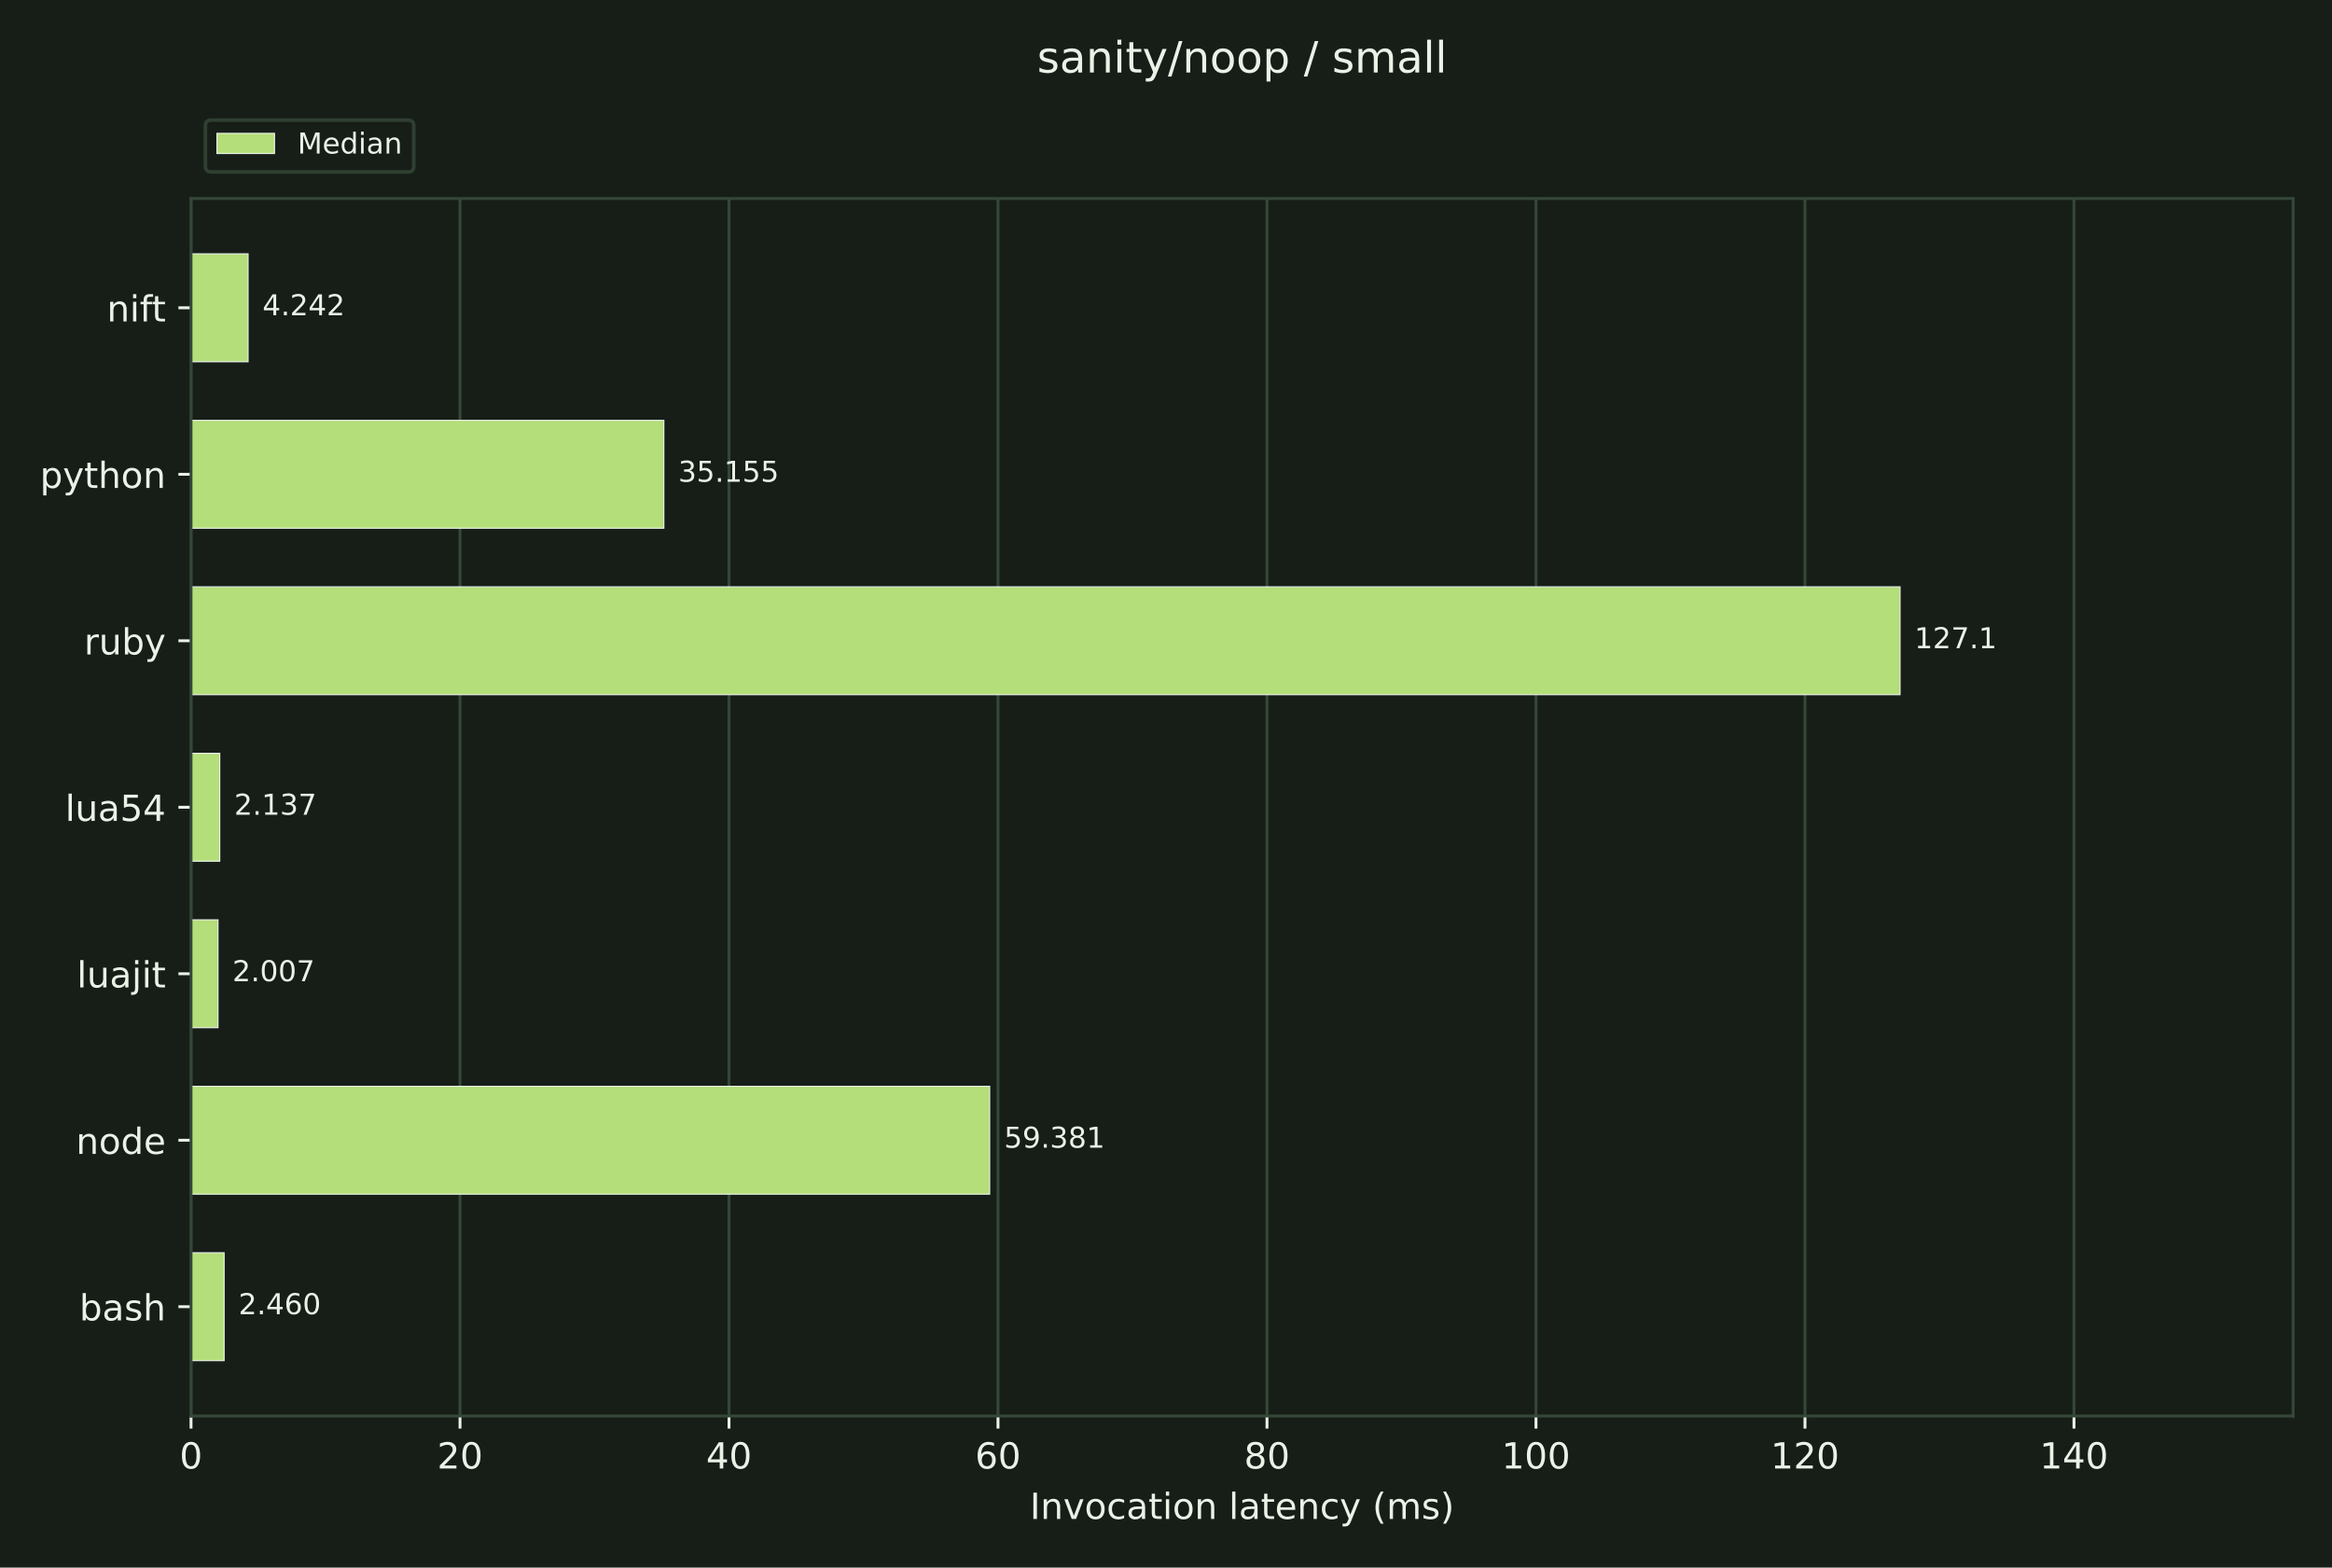
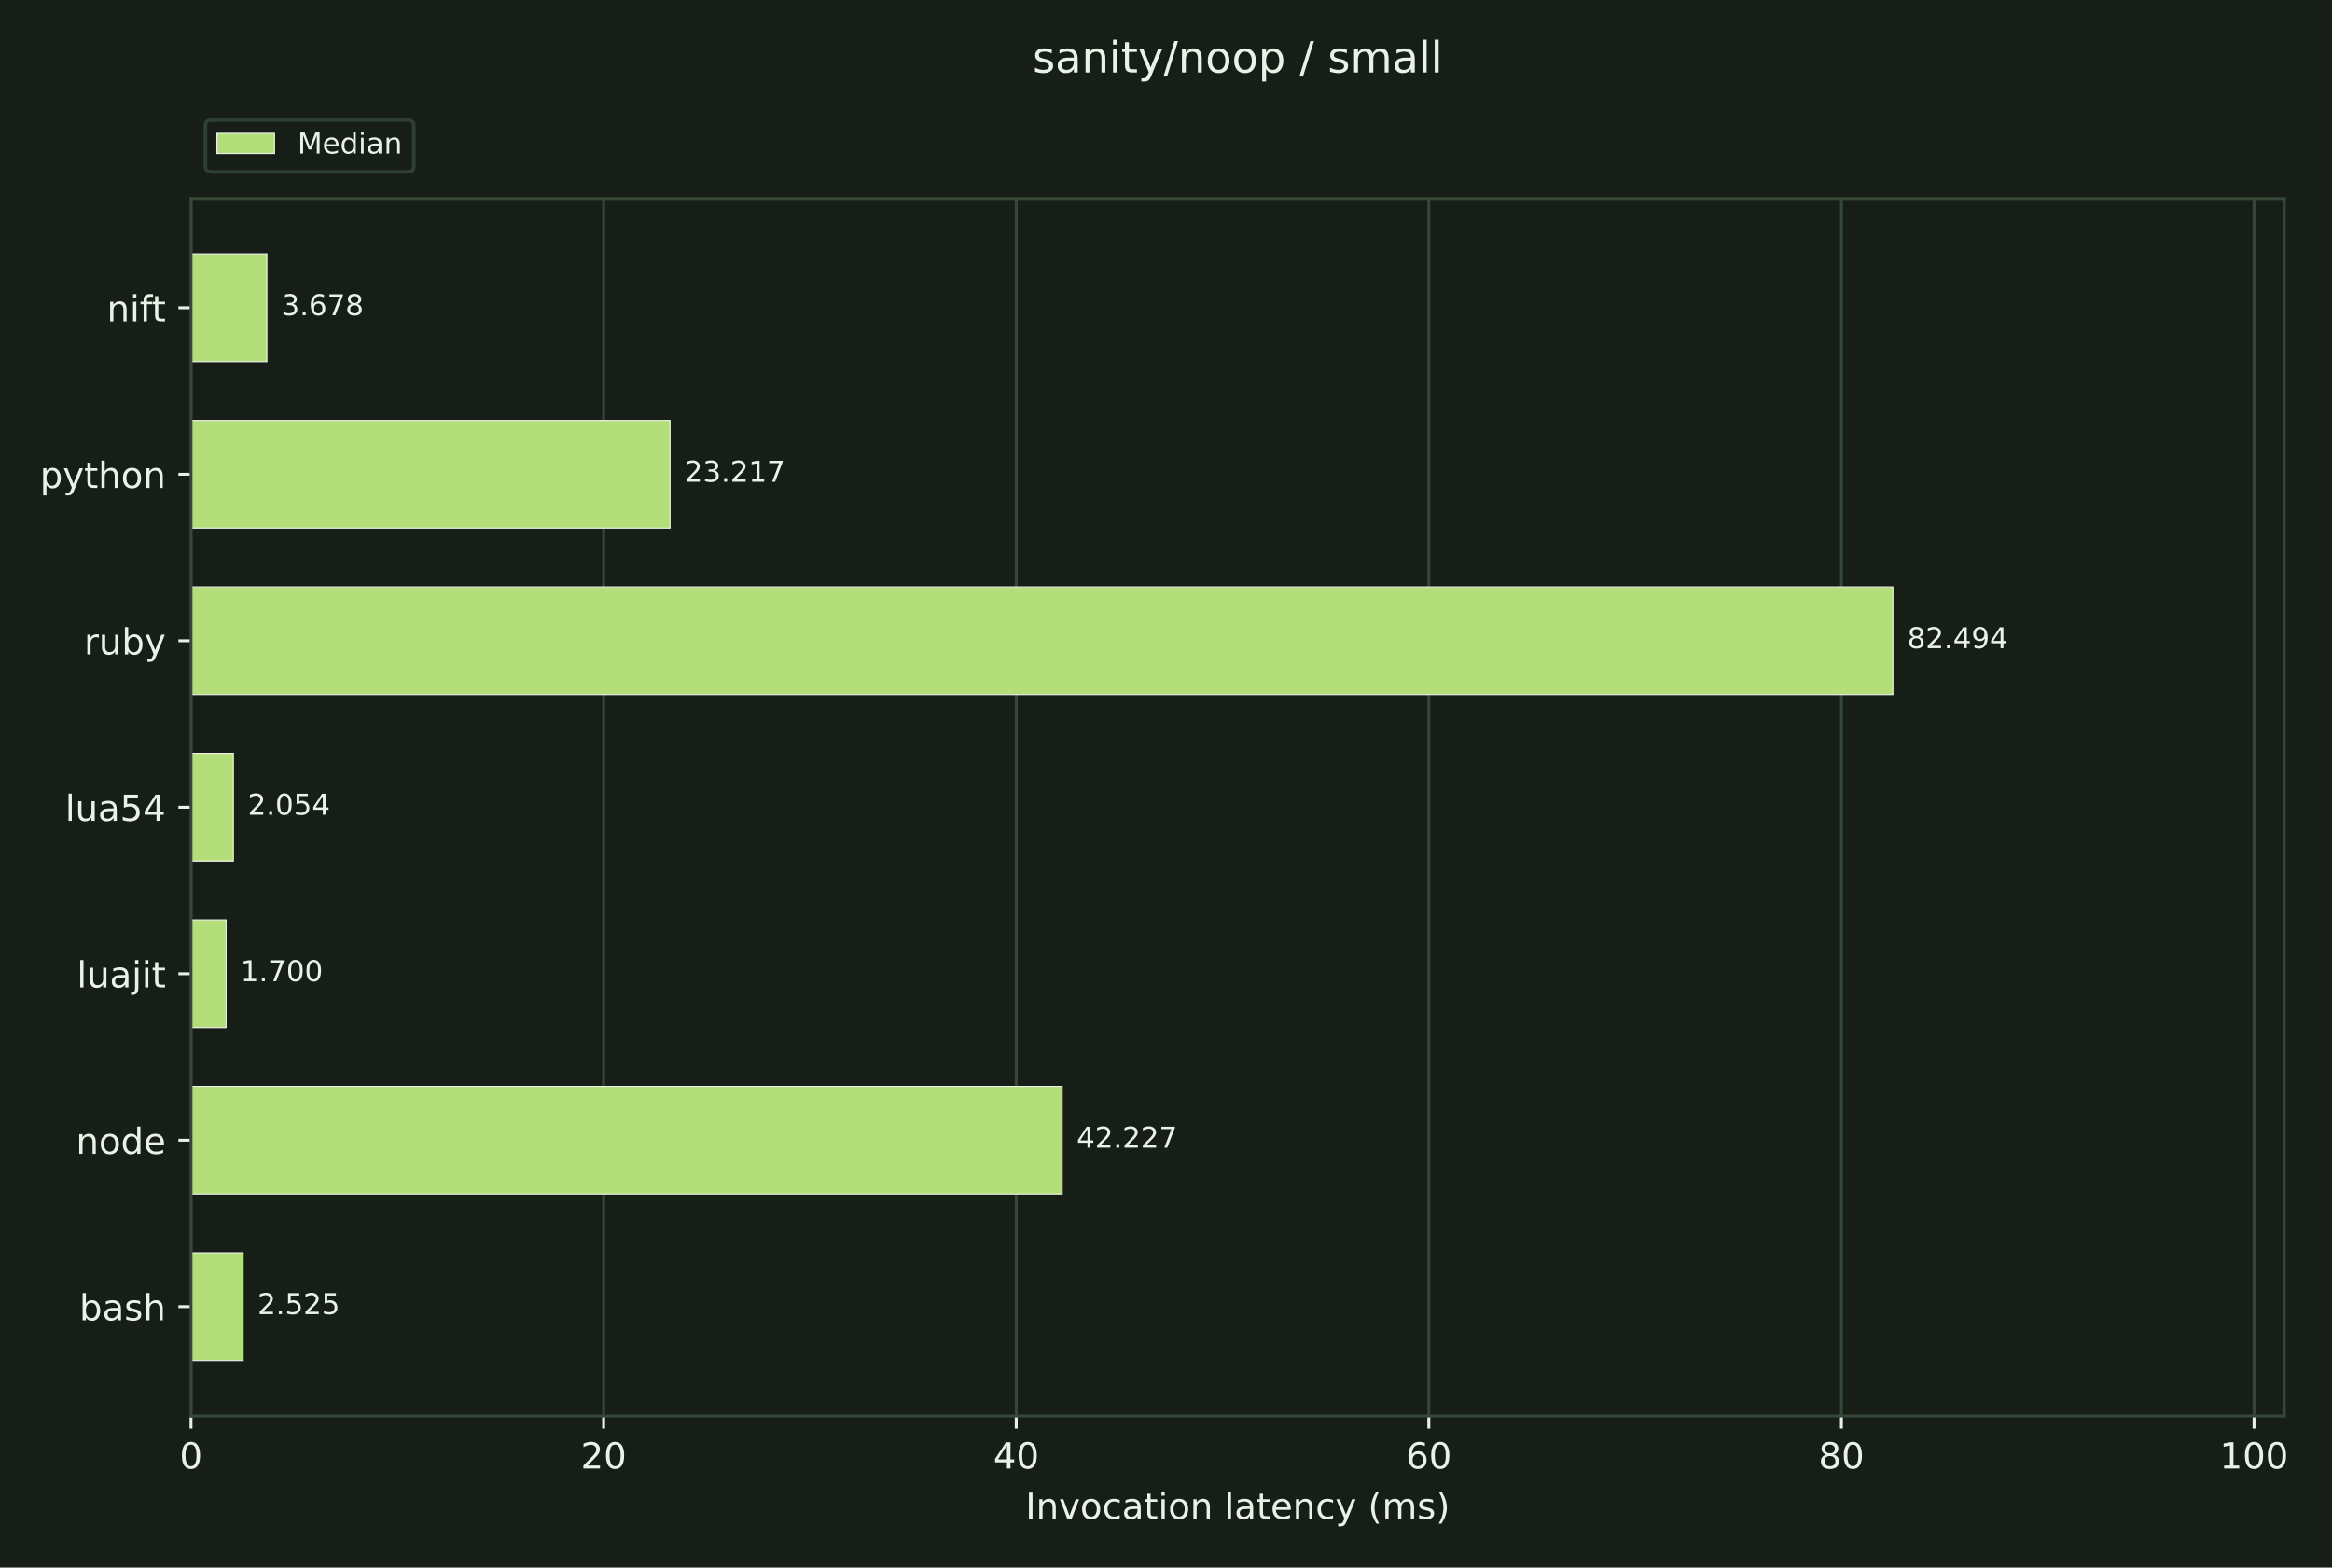
<svg xmlns="http://www.w3.org/2000/svg" xmlns:xlink="http://www.w3.org/1999/xlink" width="648pt" height="435.6pt" viewBox="0 0 648 435.6" version="1.1">
  <defs>
    <style type="text/css">*{stroke-linejoin: round; stroke-linecap: butt}</style>
  </defs>
  <g id="figure_1">
    <g id="patch_1">
      <path d="M 0 435.6  L 648 435.6  L 648 0  L 0 0  z " style="fill: #171e18" />
    </g>
    <g id="axes_1">
      <g id="patch_2">
-         <path d="M 53.08 393.478  L 637.2 393.478  L 637.2 55.16  L 53.08 55.16  z " style="fill: #171e18" />
+         <path d="M 53.08 393.478  L 634.743 393.478  L 634.743 55.16  L 53.08 55.16  z " style="fill: #171e18" />
      </g>
      <g id="matplotlib.axis_1">
        <g id="xtick_1">
          <g id="line2d_1">
-             <path d="M 53.08 393.478  L 53.08 55.16  " clip-path="url(#p9aeb8b6a1a)" style="fill: none; stroke: #354737; stroke-width: 0.8; stroke-linecap: square" />
+             <path d="M 53.08 393.478  L 53.08 55.16  " clip-path="url(#p015a6cfce6)" style="fill: none; stroke: #354737; stroke-width: 0.8; stroke-linecap: square" />
          </g>
          <g id="line2d_2">
            <defs>
              <path id="m59518d439b" d="M 0 0  L 0 3.5  " style="stroke: #eaf2e8; stroke-width: 0.8" />
            </defs>
            <g>
              <use xlink:href="#m59518d439b" x="53.08" y="393.478" style="fill: #eaf2e8; stroke: #eaf2e8; stroke-width: 0.8" />
            </g>
          </g>
          <g id="text_1">
            <text style="font-size: 10px; font-family: 'DejaVu Sans'; text-anchor: middle; fill: #eaf2e8" x="53.08" y="408.075" transform="rotate(-0 53.08 408.0753)">0</text>
          </g>
        </g>
        <g id="xtick_2">
          <g id="line2d_3">
-             <path d="M 127.826 393.478  L 127.826 55.16  " clip-path="url(#p9aeb8b6a1a)" style="fill: none; stroke: #354737; stroke-width: 0.8; stroke-linecap: square" />
+             <path d="M 167.73 393.478  L 167.73 55.16  " clip-path="url(#p015a6cfce6)" style="fill: none; stroke: #354737; stroke-width: 0.8; stroke-linecap: square" />
          </g>
          <g id="line2d_4">
            <g>
-               <use xlink:href="#m59518d439b" x="127.826" y="393.478" style="fill: #eaf2e8; stroke: #eaf2e8; stroke-width: 0.8" />
+               <use xlink:href="#m59518d439b" x="167.73" y="393.478" style="fill: #eaf2e8; stroke: #eaf2e8; stroke-width: 0.8" />
            </g>
          </g>
          <g id="text_2">
-             <text style="font-size: 10px; font-family: 'DejaVu Sans'; text-anchor: middle; fill: #eaf2e8" x="127.826" y="408.075" transform="rotate(-0 127.8258 408.0753)">20</text>
+             <text style="font-size: 10px; font-family: 'DejaVu Sans'; text-anchor: middle; fill: #eaf2e8" x="167.73" y="408.075" transform="rotate(-0 167.7301 408.0753)">20</text>
          </g>
        </g>
        <g id="xtick_3">
          <g id="line2d_5">
-             <path d="M 202.572 393.478  L 202.572 55.16  " clip-path="url(#p9aeb8b6a1a)" style="fill: none; stroke: #354737; stroke-width: 0.8; stroke-linecap: square" />
+             <path d="M 282.38 393.478  L 282.38 55.16  " clip-path="url(#p015a6cfce6)" style="fill: none; stroke: #354737; stroke-width: 0.8; stroke-linecap: square" />
          </g>
          <g id="line2d_6">
            <g>
-               <use xlink:href="#m59518d439b" x="202.572" y="393.478" style="fill: #eaf2e8; stroke: #eaf2e8; stroke-width: 0.8" />
+               <use xlink:href="#m59518d439b" x="282.38" y="393.478" style="fill: #eaf2e8; stroke: #eaf2e8; stroke-width: 0.8" />
            </g>
          </g>
          <g id="text_3">
-             <text style="font-size: 10px; font-family: 'DejaVu Sans'; text-anchor: middle; fill: #eaf2e8" x="202.572" y="408.075" transform="rotate(-0 202.5717 408.0753)">40</text>
+             <text style="font-size: 10px; font-family: 'DejaVu Sans'; text-anchor: middle; fill: #eaf2e8" x="282.38" y="408.075" transform="rotate(-0 282.3803 408.0753)">40</text>
          </g>
        </g>
        <g id="xtick_4">
          <g id="line2d_7">
-             <path d="M 277.317 393.478  L 277.317 55.16  " clip-path="url(#p9aeb8b6a1a)" style="fill: none; stroke: #354737; stroke-width: 0.8; stroke-linecap: square" />
+             <path d="M 397.03 393.478  L 397.03 55.16  " clip-path="url(#p015a6cfce6)" style="fill: none; stroke: #354737; stroke-width: 0.8; stroke-linecap: square" />
          </g>
          <g id="line2d_8">
            <g>
-               <use xlink:href="#m59518d439b" x="277.317" y="393.478" style="fill: #eaf2e8; stroke: #eaf2e8; stroke-width: 0.8" />
+               <use xlink:href="#m59518d439b" x="397.03" y="393.478" style="fill: #eaf2e8; stroke: #eaf2e8; stroke-width: 0.8" />
            </g>
          </g>
          <g id="text_4">
-             <text style="font-size: 10px; font-family: 'DejaVu Sans'; text-anchor: middle; fill: #eaf2e8" x="277.317" y="408.075" transform="rotate(-0 277.3175 408.0753)">60</text>
+             <text style="font-size: 10px; font-family: 'DejaVu Sans'; text-anchor: middle; fill: #eaf2e8" x="397.03" y="408.075" transform="rotate(-0 397.0304 408.0753)">60</text>
          </g>
        </g>
        <g id="xtick_5">
          <g id="line2d_9">
-             <path d="M 352.063 393.478  L 352.063 55.16  " clip-path="url(#p9aeb8b6a1a)" style="fill: none; stroke: #354737; stroke-width: 0.8; stroke-linecap: square" />
+             <path d="M 511.681 393.478  L 511.681 55.16  " clip-path="url(#p015a6cfce6)" style="fill: none; stroke: #354737; stroke-width: 0.8; stroke-linecap: square" />
          </g>
          <g id="line2d_10">
            <g>
-               <use xlink:href="#m59518d439b" x="352.063" y="393.478" style="fill: #eaf2e8; stroke: #eaf2e8; stroke-width: 0.8" />
+               <use xlink:href="#m59518d439b" x="511.681" y="393.478" style="fill: #eaf2e8; stroke: #eaf2e8; stroke-width: 0.8" />
            </g>
          </g>
          <g id="text_5">
-             <text style="font-size: 10px; font-family: 'DejaVu Sans'; text-anchor: middle; fill: #eaf2e8" x="352.063" y="408.075" transform="rotate(-0 352.0633 408.0753)">80</text>
+             <text style="font-size: 10px; font-family: 'DejaVu Sans'; text-anchor: middle; fill: #eaf2e8" x="511.681" y="408.075" transform="rotate(-0 511.6806 408.0753)">80</text>
          </g>
        </g>
        <g id="xtick_6">
          <g id="line2d_11">
-             <path d="M 426.809 393.478  L 426.809 55.16  " clip-path="url(#p9aeb8b6a1a)" style="fill: none; stroke: #354737; stroke-width: 0.8; stroke-linecap: square" />
+             <path d="M 626.331 393.478  L 626.331 55.16  " clip-path="url(#p015a6cfce6)" style="fill: none; stroke: #354737; stroke-width: 0.8; stroke-linecap: square" />
          </g>
          <g id="line2d_12">
            <g>
-               <use xlink:href="#m59518d439b" x="426.809" y="393.478" style="fill: #eaf2e8; stroke: #eaf2e8; stroke-width: 0.8" />
+               <use xlink:href="#m59518d439b" x="626.331" y="393.478" style="fill: #eaf2e8; stroke: #eaf2e8; stroke-width: 0.8" />
            </g>
          </g>
          <g id="text_6">
-             <text style="font-size: 10px; font-family: 'DejaVu Sans'; text-anchor: middle; fill: #eaf2e8" x="426.809" y="408.075" transform="rotate(-0 426.8091 408.0753)">100</text>
-           </g>
-         </g>
-         <g id="xtick_7">
-           <g id="line2d_13">
-             <path d="M 501.555 393.478  L 501.555 55.16  " clip-path="url(#p9aeb8b6a1a)" style="fill: none; stroke: #354737; stroke-width: 0.8; stroke-linecap: square" />
-           </g>
-           <g id="line2d_14">
-             <g>
-               <use xlink:href="#m59518d439b" x="501.555" y="393.478" style="fill: #eaf2e8; stroke: #eaf2e8; stroke-width: 0.8" />
-             </g>
-           </g>
-           <g id="text_7">
-             <text style="font-size: 10px; font-family: 'DejaVu Sans'; text-anchor: middle; fill: #eaf2e8" x="501.555" y="408.075" transform="rotate(-0 501.555 408.0753)">120</text>
-           </g>
-         </g>
-         <g id="xtick_8">
-           <g id="line2d_15">
-             <path d="M 576.301 393.478  L 576.301 55.16  " clip-path="url(#p9aeb8b6a1a)" style="fill: none; stroke: #354737; stroke-width: 0.8; stroke-linecap: square" />
-           </g>
-           <g id="line2d_16">
-             <g>
-               <use xlink:href="#m59518d439b" x="576.301" y="393.478" style="fill: #eaf2e8; stroke: #eaf2e8; stroke-width: 0.8" />
-             </g>
-           </g>
-           <g id="text_8">
-             <text style="font-size: 10px; font-family: 'DejaVu Sans'; text-anchor: middle; fill: #eaf2e8" x="576.301" y="408.075" transform="rotate(-0 576.3008 408.0753)">140</text>
-           </g>
-         </g>
-         <g id="text_9">
-           <text style="font-size: 10px; font-family: 'DejaVu Sans'; text-anchor: middle; fill: #eaf2e8" x="345.14" y="422.076" transform="rotate(-0 345.14 422.0761)">Invocation latency (ms)</text>
+             <text style="font-size: 10px; font-family: 'DejaVu Sans'; text-anchor: middle; fill: #eaf2e8" x="626.331" y="408.075" transform="rotate(-0 626.3307 408.0753)">100</text>
+           </g>
+         </g>
+         <g id="text_7">
+           <text style="font-size: 10px; font-family: 'DejaVu Sans'; text-anchor: middle; fill: #eaf2e8" x="343.912" y="422.076" transform="rotate(-0 343.9116 422.0761)">Invocation latency (ms)</text>
        </g>
      </g>
      <g id="matplotlib.axis_2">
        <g id="ytick_1">
-           <g id="line2d_17">
+           <g id="line2d_13">
            <defs>
              <path id="mf8918c31de" d="M 0 0  L -3.5 0  " style="stroke: #eaf2e8; stroke-width: 0.8" />
            </defs>
            <g>
              <use xlink:href="#mf8918c31de" x="53.08" y="85.528" style="fill: #eaf2e8; stroke: #eaf2e8; stroke-width: 0.8" />
            </g>
          </g>
+           <g id="text_8">
+             <text style="font-size: 10px; font-family: 'DejaVu Sans'; text-anchor: end; fill: #eaf2e8" x="46.08" y="89.327" transform="rotate(-0 46.08 89.32675)">nift</text>
+           </g>
+         </g>
+         <g id="ytick_2">
+           <g id="line2d_14">
+             <g>
+               <use xlink:href="#mf8918c31de" x="53.08" y="131.791" style="fill: #eaf2e8; stroke: #eaf2e8; stroke-width: 0.8" />
+             </g>
+           </g>
+           <g id="text_9">
+             <text style="font-size: 10px; font-family: 'DejaVu Sans'; text-anchor: end; fill: #eaf2e8" x="46.08" y="135.591" transform="rotate(-0 46.08 135.5905)">python</text>
+           </g>
+         </g>
+         <g id="ytick_3">
+           <g id="line2d_15">
+             <g>
+               <use xlink:href="#mf8918c31de" x="53.08" y="178.055" style="fill: #eaf2e8; stroke: #eaf2e8; stroke-width: 0.8" />
+             </g>
+           </g>
          <g id="text_10">
-             <text style="font-size: 10px; font-family: 'DejaVu Sans'; text-anchor: end; fill: #eaf2e8" x="46.08" y="89.327" transform="rotate(-0 46.08 89.32675)">nift</text>
-           </g>
-         </g>
-         <g id="ytick_2">
+             <text style="font-size: 10px; font-family: 'DejaVu Sans'; text-anchor: end; fill: #eaf2e8" x="46.08" y="181.854" transform="rotate(-0 46.08 181.8543)">ruby</text>
+           </g>
+         </g>
+         <g id="ytick_4">
+           <g id="line2d_16">
+             <g>
+               <use xlink:href="#mf8918c31de" x="53.08" y="224.319" style="fill: #eaf2e8; stroke: #eaf2e8; stroke-width: 0.8" />
+             </g>
+           </g>
+           <g id="text_11">
+             <text style="font-size: 10px; font-family: 'DejaVu Sans'; text-anchor: end; fill: #eaf2e8" x="46.08" y="228.118" transform="rotate(-0 46.08 228.118)">lua54</text>
+           </g>
+         </g>
+         <g id="ytick_5">
+           <g id="line2d_17">
+             <g>
+               <use xlink:href="#mf8918c31de" x="53.08" y="270.583" style="fill: #eaf2e8; stroke: #eaf2e8; stroke-width: 0.8" />
+             </g>
+           </g>
+           <g id="text_12">
+             <text style="font-size: 10px; font-family: 'DejaVu Sans'; text-anchor: end; fill: #eaf2e8" x="46.08" y="274.382" transform="rotate(-0 46.08 274.3818)">luajit</text>
+           </g>
+         </g>
+         <g id="ytick_6">
          <g id="line2d_18">
            <g>
-               <use xlink:href="#mf8918c31de" x="53.08" y="131.791" style="fill: #eaf2e8; stroke: #eaf2e8; stroke-width: 0.8" />
-             </g>
-           </g>
-           <g id="text_11">
-             <text style="font-size: 10px; font-family: 'DejaVu Sans'; text-anchor: end; fill: #eaf2e8" x="46.08" y="135.591" transform="rotate(-0 46.08 135.5905)">python</text>
-           </g>
-         </g>
-         <g id="ytick_3">
+               <use xlink:href="#mf8918c31de" x="53.08" y="316.846" style="fill: #eaf2e8; stroke: #eaf2e8; stroke-width: 0.8" />
+             </g>
+           </g>
+           <g id="text_13">
+             <text style="font-size: 10px; font-family: 'DejaVu Sans'; text-anchor: end; fill: #eaf2e8" x="46.08" y="320.646" transform="rotate(-0 46.08 320.6456)">node</text>
+           </g>
+         </g>
+         <g id="ytick_7">
          <g id="line2d_19">
            <g>
-               <use xlink:href="#mf8918c31de" x="53.08" y="178.055" style="fill: #eaf2e8; stroke: #eaf2e8; stroke-width: 0.8" />
-             </g>
-           </g>
-           <g id="text_12">
-             <text style="font-size: 10px; font-family: 'DejaVu Sans'; text-anchor: end; fill: #eaf2e8" x="46.08" y="181.854" transform="rotate(-0 46.08 181.8543)">ruby</text>
-           </g>
-         </g>
-         <g id="ytick_4">
-           <g id="line2d_20">
-             <g>
-               <use xlink:href="#mf8918c31de" x="53.08" y="224.319" style="fill: #eaf2e8; stroke: #eaf2e8; stroke-width: 0.8" />
-             </g>
-           </g>
-           <g id="text_13">
-             <text style="font-size: 10px; font-family: 'DejaVu Sans'; text-anchor: end; fill: #eaf2e8" x="46.08" y="228.118" transform="rotate(-0 46.08 228.118)">lua54</text>
-           </g>
-         </g>
-         <g id="ytick_5">
-           <g id="line2d_21">
-             <g>
-               <use xlink:href="#mf8918c31de" x="53.08" y="270.583" style="fill: #eaf2e8; stroke: #eaf2e8; stroke-width: 0.8" />
+               <use xlink:href="#mf8918c31de" x="53.08" y="363.11" style="fill: #eaf2e8; stroke: #eaf2e8; stroke-width: 0.8" />
            </g>
          </g>
          <g id="text_14">
-             <text style="font-size: 10px; font-family: 'DejaVu Sans'; text-anchor: end; fill: #eaf2e8" x="46.08" y="274.382" transform="rotate(-0 46.08 274.3818)">luajit</text>
-           </g>
-         </g>
-         <g id="ytick_6">
-           <g id="line2d_22">
-             <g>
-               <use xlink:href="#mf8918c31de" x="53.08" y="316.846" style="fill: #eaf2e8; stroke: #eaf2e8; stroke-width: 0.8" />
-             </g>
-           </g>
-           <g id="text_15">
-             <text style="font-size: 10px; font-family: 'DejaVu Sans'; text-anchor: end; fill: #eaf2e8" x="46.08" y="320.646" transform="rotate(-0 46.08 320.6456)">node</text>
-           </g>
-         </g>
-         <g id="ytick_7">
-           <g id="line2d_23">
-             <g>
-               <use xlink:href="#mf8918c31de" x="53.08" y="363.11" style="fill: #eaf2e8; stroke: #eaf2e8; stroke-width: 0.8" />
-             </g>
-           </g>
-           <g id="text_16">
            <text style="font-size: 10px; font-family: 'DejaVu Sans'; text-anchor: end; fill: #eaf2e8" x="46.08" y="366.909" transform="rotate(-0 46.08 366.9093)">bash</text>
          </g>
        </g>
      </g>
      <g id="patch_3">
-         <path d="M 53.08 70.538  L 68.933 70.538  L 68.933 100.517  L 53.08 100.517  z " clip-path="url(#p9aeb8b6a1a)" style="fill: #b4de79; stroke: #eaf2e8; stroke-width: 0.3; stroke-linejoin: miter" />
+         <path d="M 53.08 70.538  L 74.163 70.538  L 74.163 100.517  L 53.08 100.517  z " clip-path="url(#p015a6cfce6)" style="fill: #b4de79; stroke: #eaf2e8; stroke-width: 0.3; stroke-linejoin: miter" />
      </g>
      <g id="patch_4">
-         <path d="M 53.08 116.802  L 184.465 116.802  L 184.465 146.781  L 53.08 146.781  z " clip-path="url(#p9aeb8b6a1a)" style="fill: #b4de79; stroke: #eaf2e8; stroke-width: 0.3; stroke-linejoin: miter" />
+         <path d="M 53.08 116.802  L 186.174 116.802  L 186.174 146.781  L 53.08 146.781  z " clip-path="url(#p015a6cfce6)" style="fill: #b4de79; stroke: #eaf2e8; stroke-width: 0.3; stroke-linejoin: miter" />
      </g>
      <g id="patch_5">
-         <path d="M 53.08 163.066  L 527.974 163.066  L 527.974 193.045  L 53.08 193.045  z " clip-path="url(#p9aeb8b6a1a)" style="fill: #b4de79; stroke: #eaf2e8; stroke-width: 0.3; stroke-linejoin: miter" />
+         <path d="M 53.08 163.066  L 525.977 163.066  L 525.977 193.045  L 53.08 193.045  z " clip-path="url(#p015a6cfce6)" style="fill: #b4de79; stroke: #eaf2e8; stroke-width: 0.3; stroke-linejoin: miter" />
      </g>
      <g id="patch_6">
-         <path d="M 53.08 209.329  L 61.066 209.329  L 61.066 239.308  L 53.08 239.308  z " clip-path="url(#p9aeb8b6a1a)" style="fill: #b4de79; stroke: #eaf2e8; stroke-width: 0.3; stroke-linejoin: miter" />
+         <path d="M 53.08 209.329  L 64.853 209.329  L 64.853 239.308  L 53.08 239.308  z " clip-path="url(#p015a6cfce6)" style="fill: #b4de79; stroke: #eaf2e8; stroke-width: 0.3; stroke-linejoin: miter" />
      </g>
      <g id="patch_7">
-         <path d="M 53.08 255.593  L 60.579 255.593  L 60.579 285.572  L 53.08 285.572  z " clip-path="url(#p9aeb8b6a1a)" style="fill: #b4de79; stroke: #eaf2e8; stroke-width: 0.3; stroke-linejoin: miter" />
+         <path d="M 53.08 255.593  L 62.826 255.593  L 62.826 285.572  L 53.08 285.572  z " clip-path="url(#p015a6cfce6)" style="fill: #b4de79; stroke: #eaf2e8; stroke-width: 0.3; stroke-linejoin: miter" />
      </g>
      <g id="patch_8">
-         <path d="M 53.08 301.857  L 275.003 301.857  L 275.003 331.836  L 53.08 331.836  z " clip-path="url(#p9aeb8b6a1a)" style="fill: #b4de79; stroke: #eaf2e8; stroke-width: 0.3; stroke-linejoin: miter" />
+         <path d="M 53.08 301.857  L 295.148 301.857  L 295.148 331.836  L 53.08 331.836  z " clip-path="url(#p015a6cfce6)" style="fill: #b4de79; stroke: #eaf2e8; stroke-width: 0.3; stroke-linejoin: miter" />
      </g>
      <g id="patch_9">
-         <path d="M 53.08 348.121  L 62.274 348.121  L 62.274 378.1  L 53.08 378.1  z " clip-path="url(#p9aeb8b6a1a)" style="fill: #b4de79; stroke: #eaf2e8; stroke-width: 0.3; stroke-linejoin: miter" />
+         <path d="M 53.08 348.121  L 67.555 348.121  L 67.555 378.1  L 53.08 378.1  z " clip-path="url(#p015a6cfce6)" style="fill: #b4de79; stroke: #eaf2e8; stroke-width: 0.3; stroke-linejoin: miter" />
      </g>
      <g id="patch_10">
        <path d="M 53.08 393.478  L 53.08 55.16  " style="fill: none; stroke: #354737; stroke-width: 0.8; stroke-linejoin: miter; stroke-linecap: square" />
      </g>
      <g id="patch_11">
-         <path d="M 637.2 393.478  L 637.2 55.16  " style="fill: none; stroke: #354737; stroke-width: 0.8; stroke-linejoin: miter; stroke-linecap: square" />
+         <path d="M 634.743 393.478  L 634.743 55.16  " style="fill: none; stroke: #354737; stroke-width: 0.8; stroke-linejoin: miter; stroke-linecap: square" />
      </g>
      <g id="patch_12">
-         <path d="M 53.08 393.478  L 637.2 393.478  " style="fill: none; stroke: #354737; stroke-width: 0.8; stroke-linejoin: miter; stroke-linecap: square" />
+         <path d="M 53.08 393.478  L 634.743 393.478  " style="fill: none; stroke: #354737; stroke-width: 0.8; stroke-linejoin: miter; stroke-linecap: square" />
      </g>
      <g id="patch_13">
-         <path d="M 53.08 55.16  L 637.2 55.16  " style="fill: none; stroke: #354737; stroke-width: 0.8; stroke-linejoin: miter; stroke-linecap: square" />
+         <path d="M 53.08 55.16  L 634.743 55.16  " style="fill: none; stroke: #354737; stroke-width: 0.8; stroke-linejoin: miter; stroke-linecap: square" />
+       </g>
+       <g id="text_15">
+         <text style="font-size: 8px; font-family: 'DejaVu Sans'; text-anchor: start; fill: #eaf2e8" x="78.163" y="87.606" transform="rotate(-0 78.16279 87.60566)">3.678</text>
+       </g>
+       <g id="text_16">
+         <text style="font-size: 8px; font-family: 'DejaVu Sans'; text-anchor: start; fill: #eaf2e8" x="190.174" y="133.869" transform="rotate(-0 190.1737 133.8694)">23.217</text>
      </g>
      <g id="text_17">
-         <text style="font-size: 8px; font-family: 'DejaVu Sans'; text-anchor: start; fill: #eaf2e8" x="72.933" y="87.606" transform="rotate(-0 72.93334 87.60566)">4.242</text>
+         <text style="font-size: 8px; font-family: 'DejaVu Sans'; text-anchor: start; fill: #eaf2e8" x="529.977" y="180.133" transform="rotate(-0 529.9769 180.1332)">82.494</text>
      </g>
      <g id="text_18">
-         <text style="font-size: 8px; font-family: 'DejaVu Sans'; text-anchor: start; fill: #eaf2e8" x="188.465" y="133.869" transform="rotate(-0 188.4646 133.8694)">35.155</text>
+         <text style="font-size: 8px; font-family: 'DejaVu Sans'; text-anchor: start; fill: #eaf2e8" x="68.853" y="226.397" transform="rotate(-0 68.85295 226.397)">2.054</text>
      </g>
      <g id="text_19">
-         <text style="font-size: 8px; font-family: 'DejaVu Sans'; text-anchor: start; fill: #eaf2e8" x="531.974" y="180.133" transform="rotate(-0 531.9743 180.1332)">127.1</text>
+         <text style="font-size: 8px; font-family: 'DejaVu Sans'; text-anchor: start; fill: #eaf2e8" x="66.826" y="272.661" transform="rotate(-0 66.82635 272.6607)">1.700</text>
      </g>
      <g id="text_20">
-         <text style="font-size: 8px; font-family: 'DejaVu Sans'; text-anchor: start; fill: #eaf2e8" x="65.066" y="226.397" transform="rotate(-0 65.06623 226.397)">2.137</text>
+         <text style="font-size: 8px; font-family: 'DejaVu Sans'; text-anchor: start; fill: #eaf2e8" x="299.148" y="318.924" transform="rotate(-0 299.1484 318.9245)">42.227</text>
      </g>
      <g id="text_21">
-         <text style="font-size: 8px; font-family: 'DejaVu Sans'; text-anchor: start; fill: #eaf2e8" x="64.579" y="272.661" transform="rotate(-0 64.57934 272.6607)">2.007</text>
+         <text style="font-size: 8px; font-family: 'DejaVu Sans'; text-anchor: start; fill: #eaf2e8" x="71.555" y="365.188" transform="rotate(-0 71.55529 365.1882)">2.525</text>
      </g>
      <g id="text_22">
-         <text style="font-size: 8px; font-family: 'DejaVu Sans'; text-anchor: start; fill: #eaf2e8" x="279.003" y="318.924" transform="rotate(-0 279.0034 318.9245)">59.381</text>
-       </g>
-       <g id="text_23">
-         <text style="font-size: 8px; font-family: 'DejaVu Sans'; text-anchor: start; fill: #eaf2e8" x="66.274" y="365.188" transform="rotate(-0 66.27436 365.1882)">2.460</text>
-       </g>
-       <g id="text_24">
-         <text style="font-size: 12px; font-family: 'DejaVu Sans'; text-anchor: middle; fill: #eaf2e8" x="345.14" y="20.16" transform="rotate(-0 345.14 20.16)">sanity/noop / small</text>
+         <text style="font-size: 12px; font-family: 'DejaVu Sans'; text-anchor: middle; fill: #eaf2e8" x="343.912" y="20.16" transform="rotate(-0 343.9116 20.16)">sanity/noop / small</text>
      </g>
      <g id="legend_1">
        <g id="patch_14">
          <path d="M 58.68 47.777  L 113.379 47.777  Q 114.979 47.777 114.979 46.177  L 114.979 34.976  Q 114.979 33.376 113.379 33.376  L 58.68 33.376  Q 57.08 33.376 57.08 34.976  L 57.08 46.177  Q 57.08 47.777 58.68 47.777  z " style="fill: #171e18; opacity: 0.8; stroke: #354737; stroke-linejoin: miter" />
        </g>
        <g id="patch_15">
          <path d="M 60.28 42.655  L 76.28 42.655  L 76.28 37.055  L 60.28 37.055  z " style="fill: #b4de79; stroke: #eaf2e8; stroke-width: 0.3; stroke-linejoin: miter" />
        </g>
-         <g id="text_25">
+         <g id="text_23">
          <text style="font-size: 8px; font-family: 'DejaVu Sans'; text-anchor: start; fill: #eaf2e8" x="82.68" y="42.655" transform="rotate(-0 82.68 42.65495)">Median</text>
        </g>
      </g>
    </g>
  </g>
  <defs>
-     <clipPath id="p9aeb8b6a1a">
-       <rect x="53.08" y="55.16" width="584.12" height="338.318" />
+     <clipPath id="p015a6cfce6">
+       <rect x="53.08" y="55.16" width="581.663" height="338.318" />
    </clipPath>
  </defs>
</svg>
